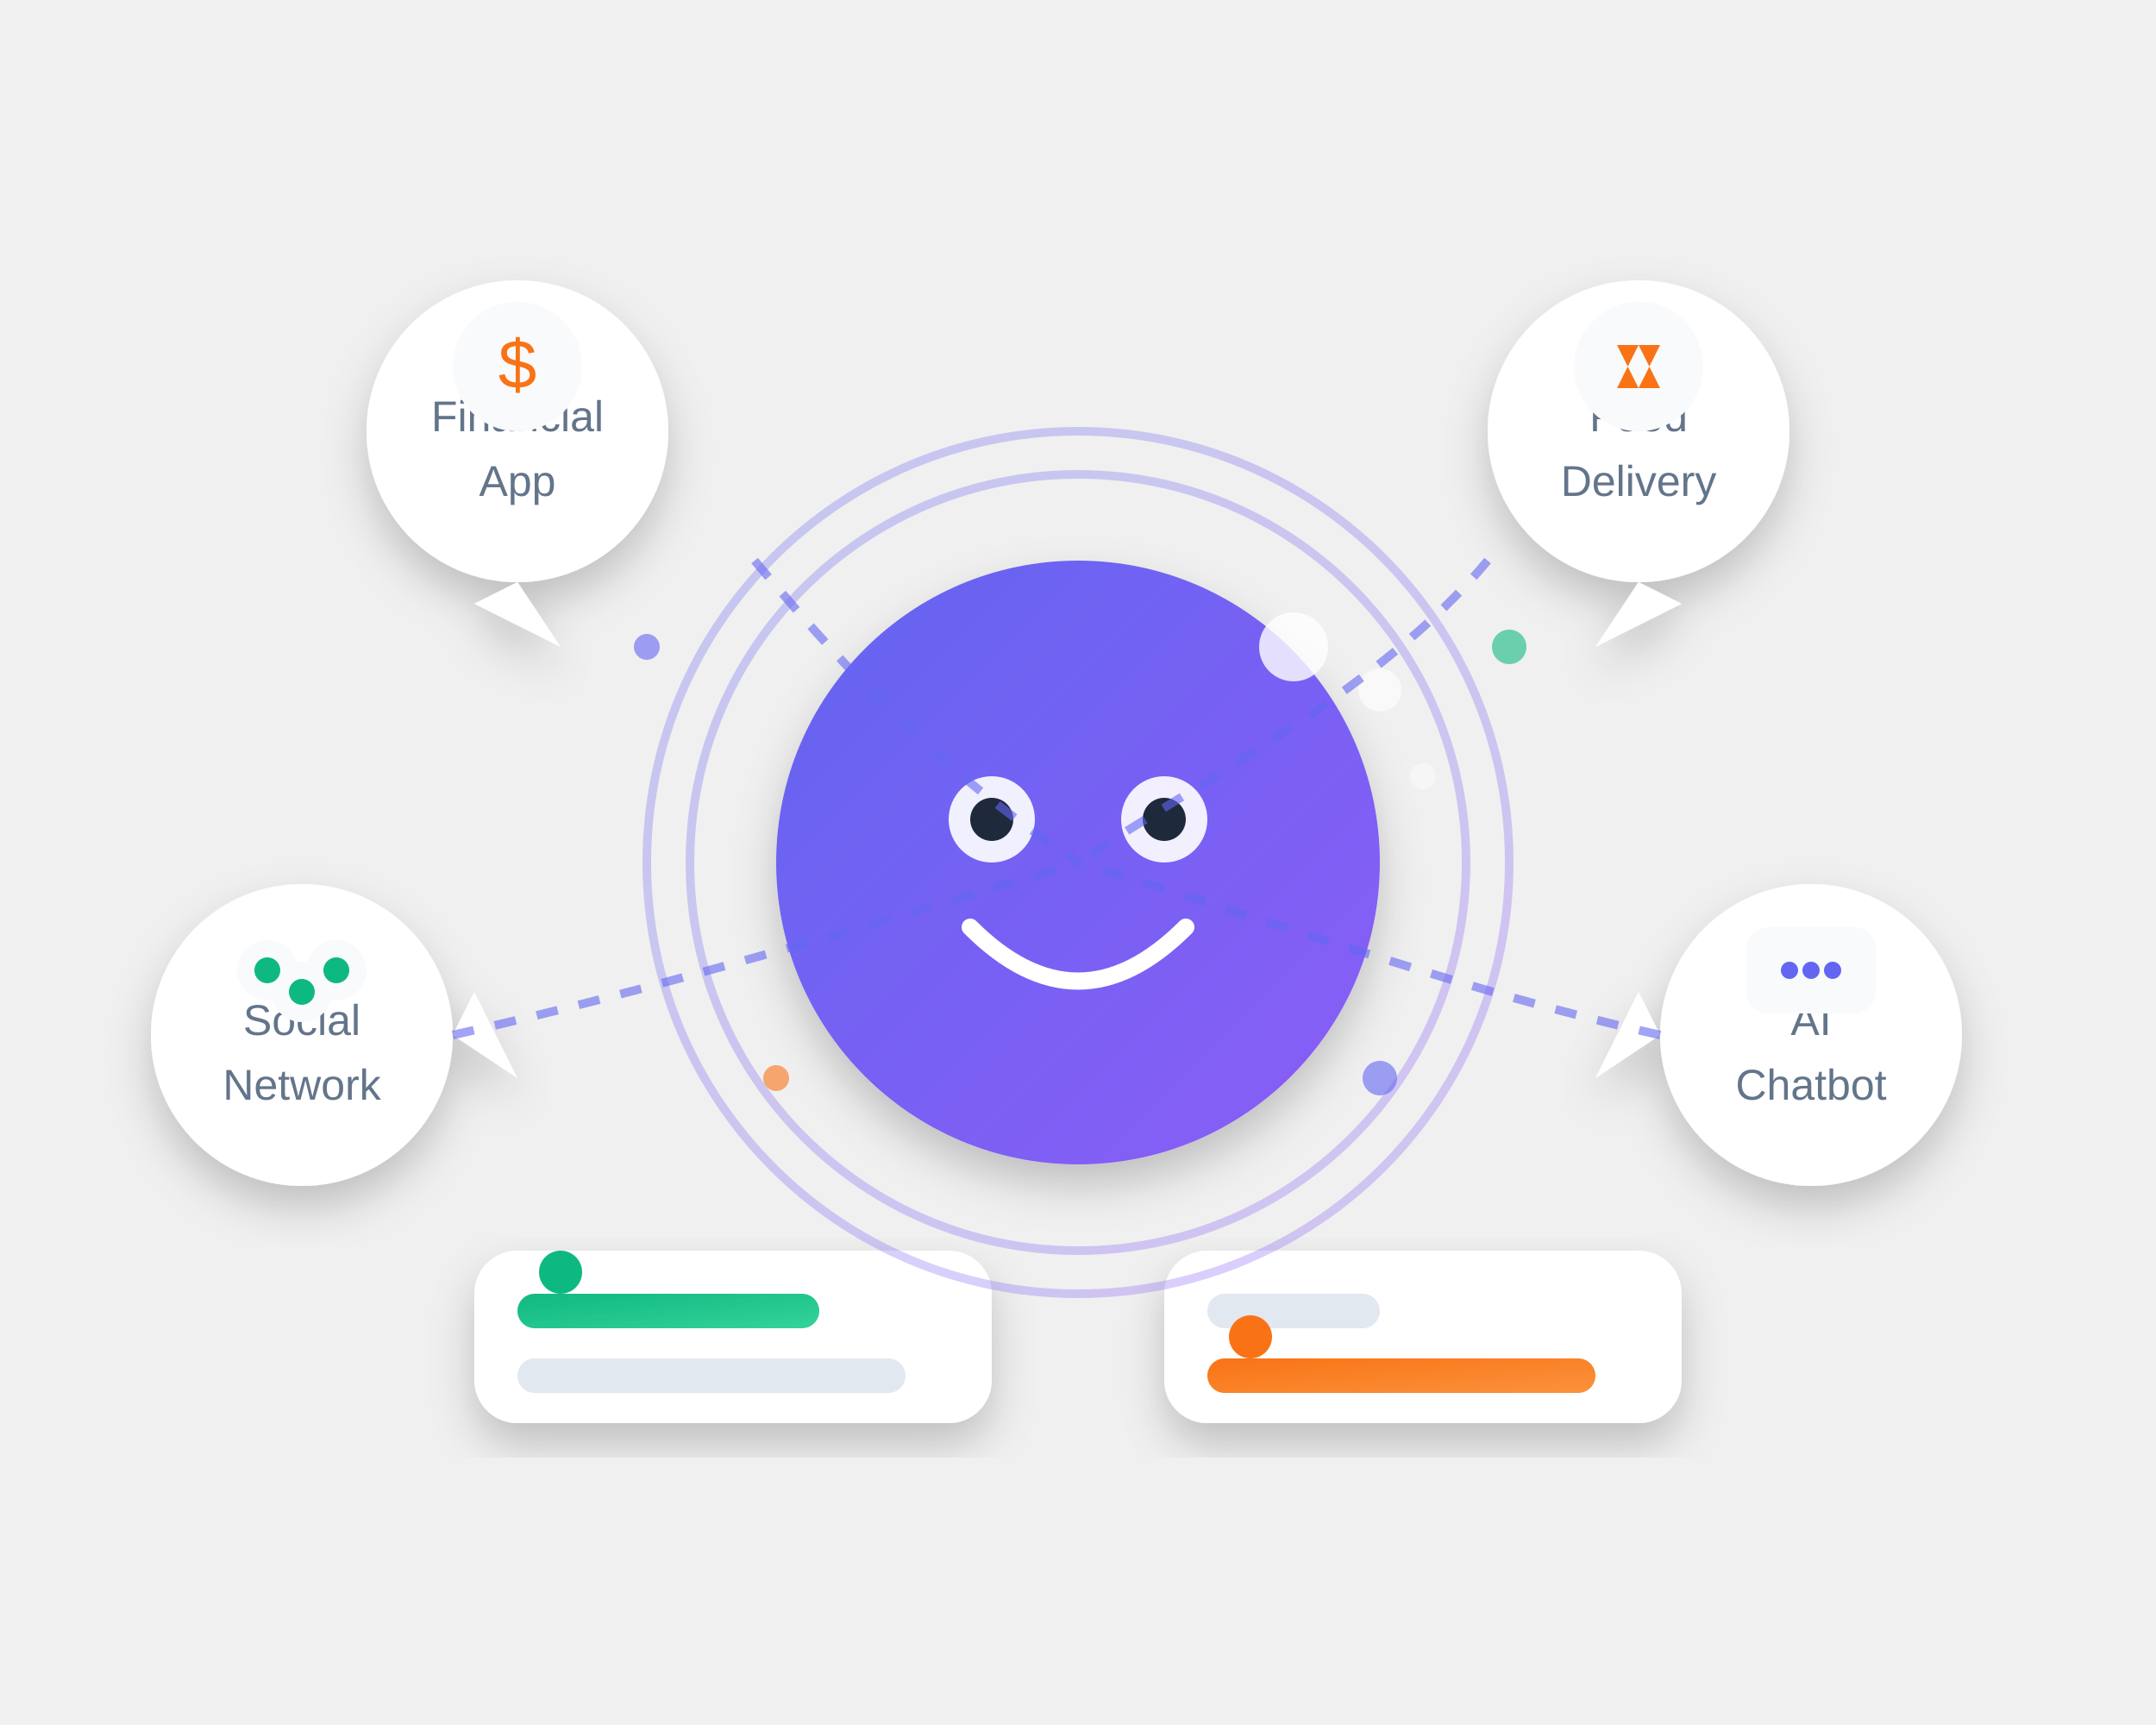
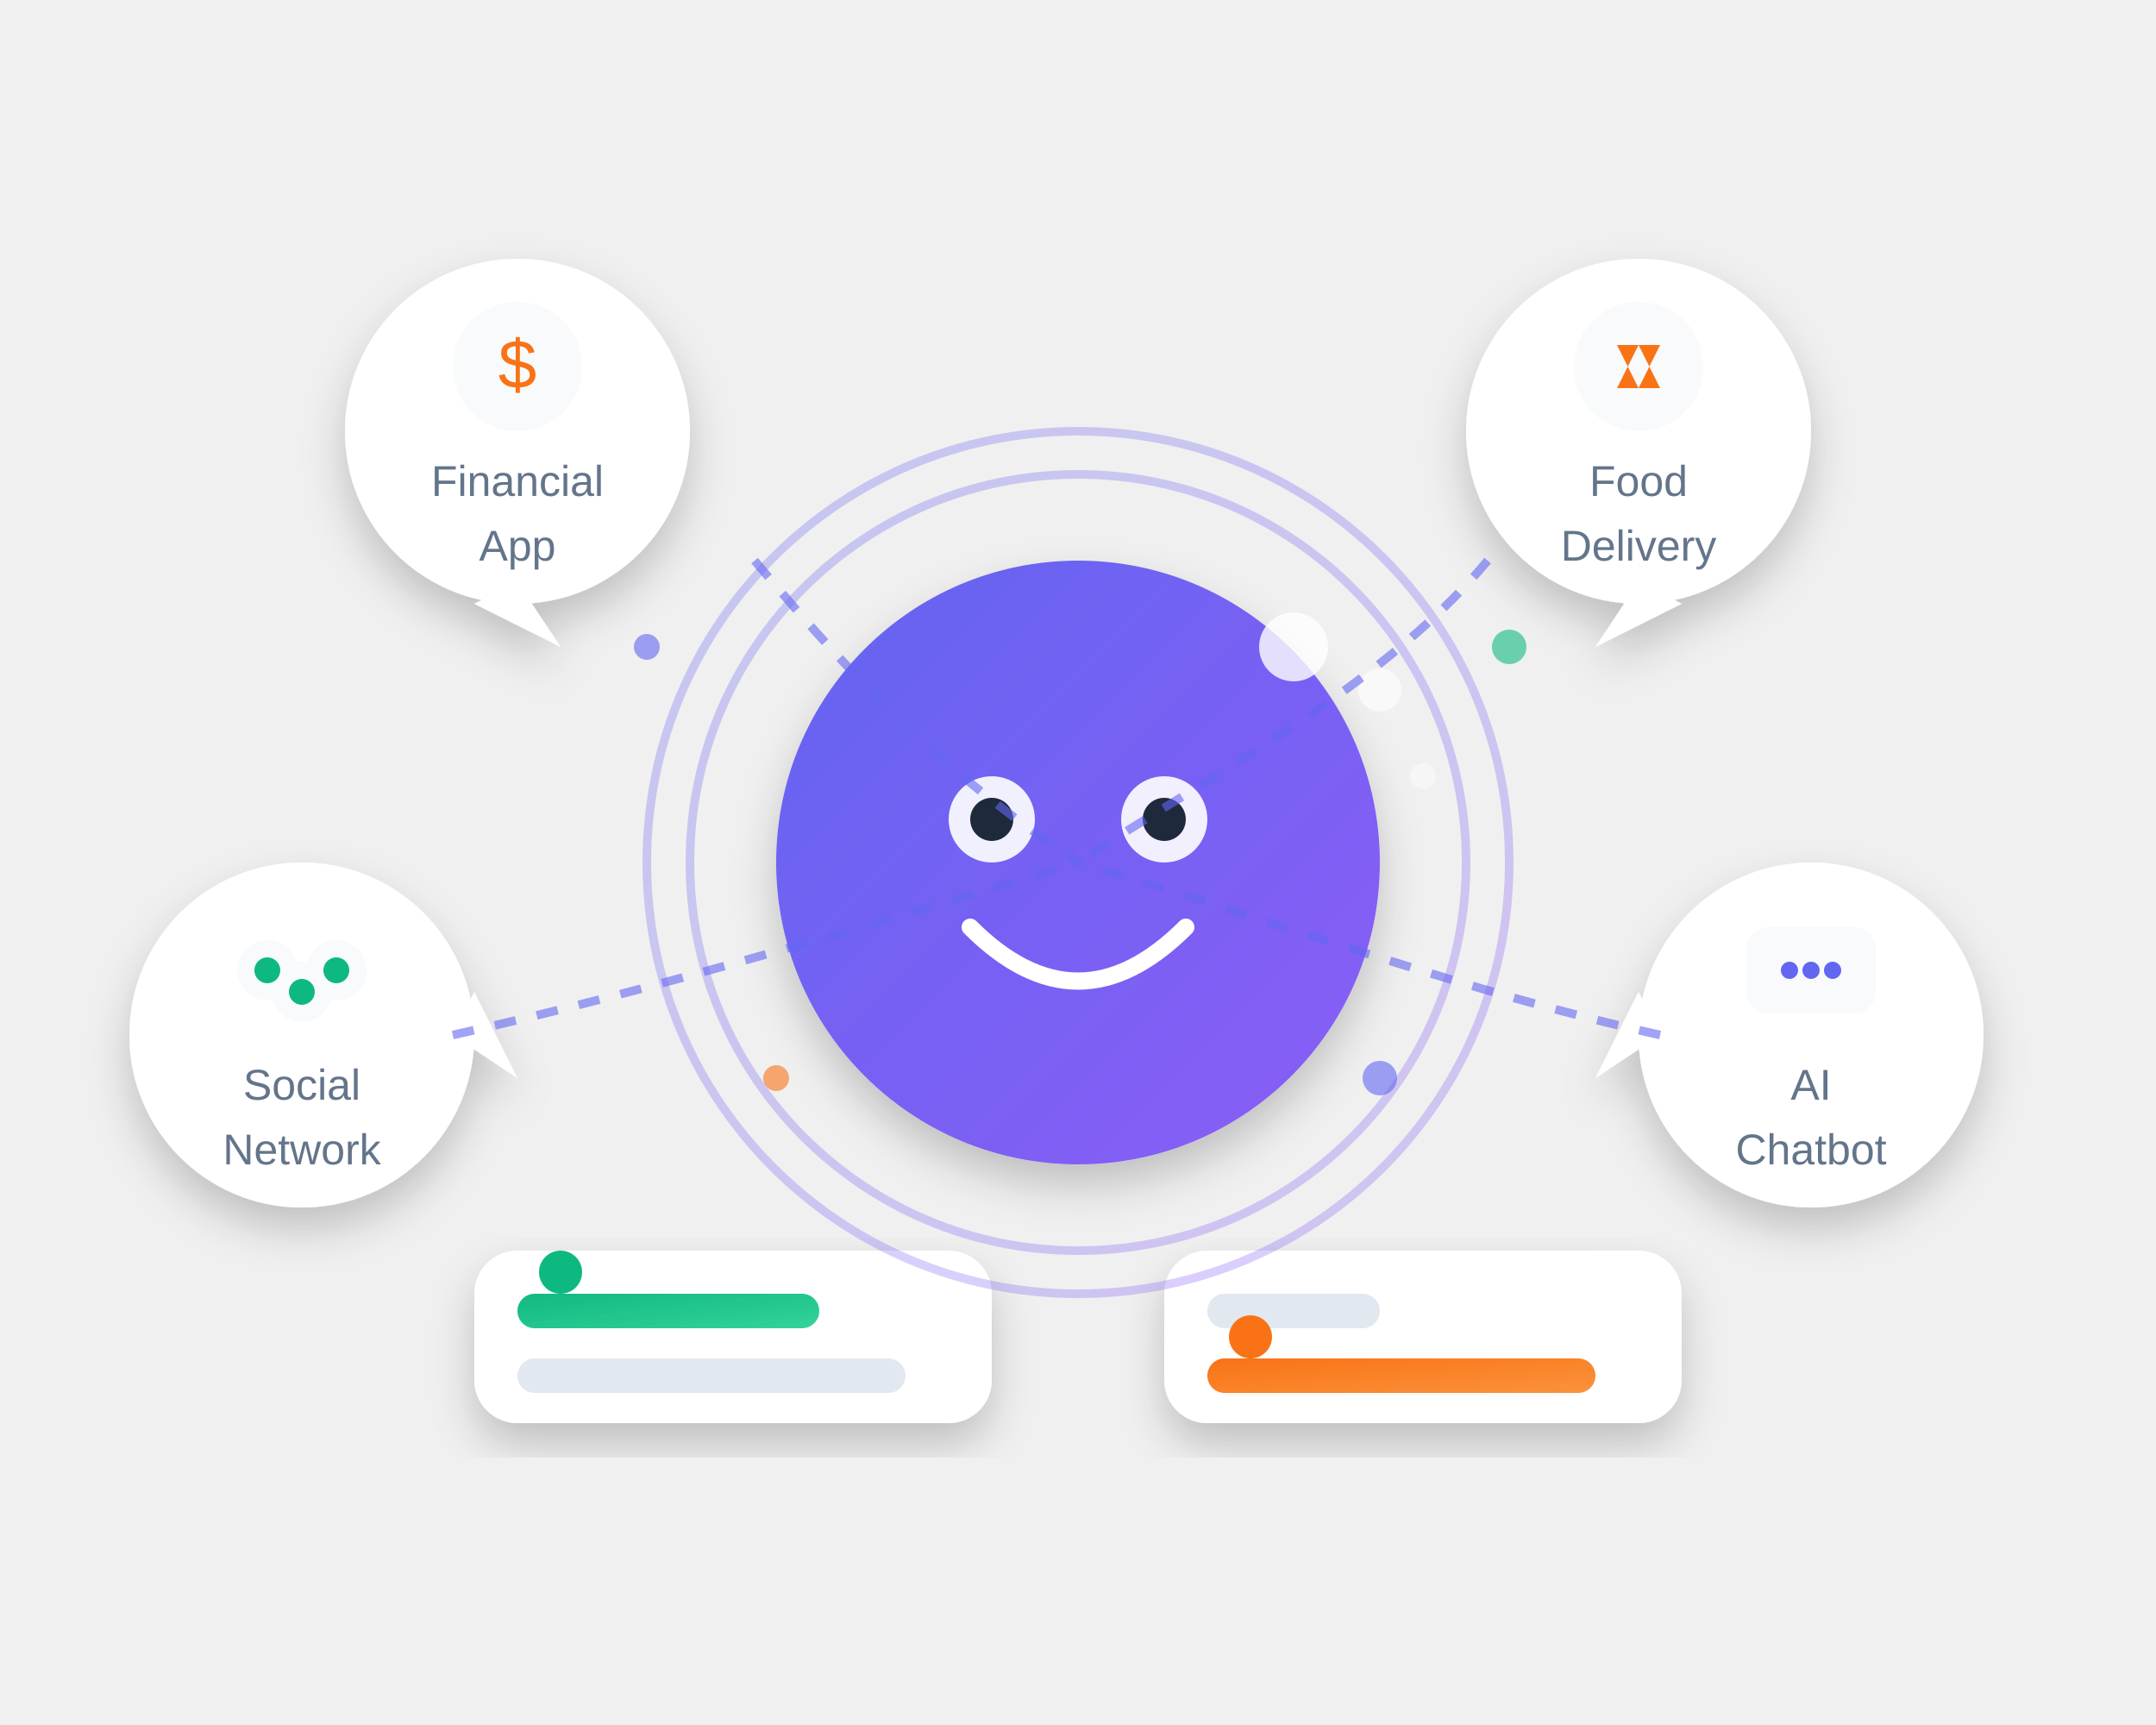
<svg xmlns="http://www.w3.org/2000/svg" viewBox="0 0 500 400" width="500" height="400">
  <defs>
    <linearGradient id="assistant-gradient" x1="0%" y1="0%" x2="100%" y2="100%">
      <stop offset="0%" stop-color="#6366f1" />
      <stop offset="100%" stop-color="#8b5cf6" />
    </linearGradient>
    <linearGradient id="idea-gradient" x1="0%" y1="0%" x2="100%" y2="100%">
      <stop offset="0%" stop-color="#f97316" />
      <stop offset="100%" stop-color="#fb923c" />
    </linearGradient>
    <linearGradient id="insight-gradient" x1="0%" y1="0%" x2="100%" y2="100%">
      <stop offset="0%" stop-color="#10b981" />
      <stop offset="100%" stop-color="#34d399" />
    </linearGradient>
    <filter id="shadow" x="-20%" y="-20%" width="140%" height="140%">
      <feGaussianBlur in="SourceAlpha" stdDeviation="5" />
      <feOffset dx="0" dy="5" result="offsetblur" />
      <feComponentTransfer>
        <feFuncA type="linear" slope="0.2" />
      </feComponentTransfer>
      <feMerge>
        <feMergeNode />
        <feMergeNode in="SourceGraphic" />
      </feMerge>
    </filter>
    <filter id="glow" x="-20%" y="-20%" width="140%" height="140%">
      <feGaussianBlur in="SourceGraphic" stdDeviation="5" />
      <feComposite in="SourceGraphic" />
    </filter>
  </defs>
  <g transform="translate(250, 200)">
    <circle cx="0" cy="0" r="70" fill="url(#assistant-gradient)" filter="url(#shadow)" />
    <circle cx="-20" cy="-10" r="10" fill="white" opacity="0.9" />
    <circle cx="20" cy="-10" r="10" fill="white" opacity="0.9" />
    <circle cx="-20" cy="-10" r="5" fill="#1e293b" />
    <circle cx="20" cy="-10" r="5" fill="#1e293b" />
    <path d="M-25,15 Q0,40 25,15" fill="none" stroke="white" stroke-width="4" stroke-linecap="round" />
    <circle cx="50" cy="-50" r="8" fill="white" opacity="0.8">
      <animate attributeName="r" values="8;10;8" dur="2s" repeatCount="indefinite" />
    </circle>
    <circle cx="70" cy="-40" r="5" fill="white" opacity="0.6">
      <animate attributeName="r" values="5;7;5" dur="1.5s" repeatCount="indefinite" />
    </circle>
    <circle cx="80" cy="-20" r="3" fill="white" opacity="0.4">
      <animate attributeName="r" values="3;5;3" dur="1s" repeatCount="indefinite" />
    </circle>
  </g>
  <g>
    <g transform="translate(120, 100)" filter="url(#shadow)">
-       <circle cx="0" cy="0" r="35" fill="white" />
+       <circle cx="0" cy="0" r="40" fill="white" />
      <path d="M0,35 L10,50 L-10,40 Z" fill="white" />
-       <text x="0" y="0" font-family="Arial, sans-serif" font-size="10" fill="#64748b" text-anchor="middle">Financial</text>
-       <text x="0" y="15" font-family="Arial, sans-serif" font-size="10" fill="#64748b" text-anchor="middle">App</text>
+       <text x="0" y="15" font-family="Arial, sans-serif" font-size="10" fill="#64748b" text-anchor="middle">Financial</text>
+       <text x="0" y="30" font-family="Arial, sans-serif" font-size="10" fill="#64748b" text-anchor="middle">App</text>
      <circle cx="0" cy="-15" r="15" fill="#f8fafc" />
      <text x="0" y="-10" font-family="Arial, sans-serif" font-size="16" fill="#f97316" text-anchor="middle">$</text>
      <animateTransform attributeName="transform" type="translate" from="120,100" to="120,90" dur="3s" repeatCount="indefinite" />
    </g>
    <g transform="translate(380, 100)" filter="url(#shadow)">
-       <circle cx="0" cy="0" r="35" fill="white" />
+       <circle cx="0" cy="0" r="40" fill="white" />
      <path d="M0,35 L-10,50 L10,40 Z" fill="white" />
-       <text x="0" y="0" font-family="Arial, sans-serif" font-size="10" fill="#64748b" text-anchor="middle">Food</text>
-       <text x="0" y="15" font-family="Arial, sans-serif" font-size="10" fill="#64748b" text-anchor="middle">Delivery</text>
+       <text x="0" y="15" font-family="Arial, sans-serif" font-size="10" fill="#64748b" text-anchor="middle">Food</text>
+       <text x="0" y="30" font-family="Arial, sans-serif" font-size="10" fill="#64748b" text-anchor="middle">Delivery</text>
      <circle cx="0" cy="-15" r="15" fill="#f8fafc" />
      <path d="M-5,-20 L5,-20 L0,-10 Z M-5,-10 L5,-10 L0,-20 Z" fill="#f97316" />
      <animateTransform attributeName="transform" type="translate" from="380,100" to="380,110" dur="4s" repeatCount="indefinite" />
    </g>
    <g transform="translate(70, 240)" filter="url(#shadow)">
-       <circle cx="0" cy="0" r="35" fill="white" />
+       <circle cx="0" cy="0" r="40" fill="white" />
      <path d="M35,0 L50,10 L40,-10 Z" fill="white" />
-       <text x="0" y="0" font-family="Arial, sans-serif" font-size="10" fill="#64748b" text-anchor="middle">Social</text>
-       <text x="0" y="15" font-family="Arial, sans-serif" font-size="10" fill="#64748b" text-anchor="middle">Network</text>
+       <text x="0" y="15" font-family="Arial, sans-serif" font-size="10" fill="#64748b" text-anchor="middle">Social</text>
+       <text x="0" y="30" font-family="Arial, sans-serif" font-size="10" fill="#64748b" text-anchor="middle">Network</text>
      <circle cx="-8" cy="-15" r="7" fill="#f8fafc" />
      <circle cx="8" cy="-15" r="7" fill="#f8fafc" />
      <circle cx="0" cy="-10" r="7" fill="#f8fafc" />
      <circle cx="-8" cy="-15" r="3" fill="#10b981" />
      <circle cx="8" cy="-15" r="3" fill="#10b981" />
      <circle cx="0" cy="-10" r="3" fill="#10b981" />
      <animateTransform attributeName="transform" type="translate" from="70,240" to="80,230" dur="5s" repeatCount="indefinite" />
    </g>
    <g transform="translate(420, 240)" filter="url(#shadow)">
-       <circle cx="0" cy="0" r="35" fill="white" />
+       <circle cx="0" cy="0" r="40" fill="white" />
      <path d="M-35,0 L-50,10 L-40,-10 Z" fill="white" />
-       <text x="0" y="0" font-family="Arial, sans-serif" font-size="10" fill="#64748b" text-anchor="middle">AI</text>
-       <text x="0" y="15" font-family="Arial, sans-serif" font-size="10" fill="#64748b" text-anchor="middle">Chatbot</text>
+       <text x="0" y="15" font-family="Arial, sans-serif" font-size="10" fill="#64748b" text-anchor="middle">AI</text>
+       <text x="0" y="30" font-family="Arial, sans-serif" font-size="10" fill="#64748b" text-anchor="middle">Chatbot</text>
      <rect x="-15" y="-25" width="30" height="20" rx="5" fill="#f8fafc" />
      <circle cx="-5" cy="-15" r="2" fill="#6366f1" />
      <circle cx="0" cy="-15" r="2" fill="#6366f1" />
      <circle cx="5" cy="-15" r="2" fill="#6366f1" />
      <animateTransform attributeName="transform" type="translate" from="420,240" to="410,230" dur="4.5s" repeatCount="indefinite" />
    </g>
  </g>
  <g>
    <path d="M175,130 C200,160 220,180 250,200" fill="none" stroke="#6366f1" stroke-width="2" stroke-dasharray="5,5" opacity="0.6">
      <animate attributeName="stroke-dashoffset" from="10" to="0" dur="1.5s" repeatCount="indefinite" />
    </path>
    <path d="M345,130 C320,160 280,180 250,200" fill="none" stroke="#6366f1" stroke-width="2" stroke-dasharray="5,5" opacity="0.6">
      <animate attributeName="stroke-dashoffset" from="10" to="0" dur="1.5s" repeatCount="indefinite" />
    </path>
    <path d="M105,240 C150,230 200,215 250,200" fill="none" stroke="#6366f1" stroke-width="2" stroke-dasharray="5,5" opacity="0.6">
      <animate attributeName="stroke-dashoffset" from="10" to="0" dur="1.5s" repeatCount="indefinite" />
    </path>
    <path d="M385,240 C340,230 300,215 250,200" fill="none" stroke="#6366f1" stroke-width="2" stroke-dasharray="5,5" opacity="0.6">
      <animate attributeName="stroke-dashoffset" from="10" to="0" dur="1.5s" repeatCount="indefinite" />
    </path>
  </g>
  <g>
    <g transform="translate(170, 310)" filter="url(#shadow)">
      <rect x="-60" y="-20" width="120" height="40" rx="10" fill="white" />
      <rect x="-50" y="-10" width="70" height="8" rx="4" fill="url(#insight-gradient)" />
      <rect x="-50" y="5" width="90" height="8" rx="4" fill="#e2e8f0" />
      <circle cx="-40" cy="-15" r="5" fill="#10b981" />
      <animateTransform attributeName="transform" type="translate" from="170,310" to="170,300" dur="3s" repeatCount="indefinite" />
    </g>
    <g transform="translate(330, 310)" filter="url(#shadow)">
      <rect x="-60" y="-20" width="120" height="40" rx="10" fill="white" />
      <rect x="-50" y="-10" width="40" height="8" rx="4" fill="#e2e8f0" />
      <rect x="-50" y="5" width="90" height="8" rx="4" fill="url(#idea-gradient)" />
      <circle cx="-40" cy="0" r="5" fill="#f97316" />
      <animateTransform attributeName="transform" type="translate" from="330,310" to="330,300" dur="3.5s" repeatCount="indefinite" />
    </g>
  </g>
  <circle cx="250" cy="200" r="100" fill="none" stroke="url(#assistant-gradient)" stroke-width="2" opacity="0.3">
    <animate attributeName="r" from="100" to="120" dur="2s" repeatCount="indefinite" />
    <animate attributeName="opacity" from="0.3" to="0" dur="2s" repeatCount="indefinite" />
  </circle>
  <circle cx="250" cy="200" r="90" fill="none" stroke="url(#assistant-gradient)" stroke-width="2" opacity="0.3">
    <animate attributeName="r" from="90" to="110" dur="2s" begin="0.5s" repeatCount="indefinite" />
    <animate attributeName="opacity" from="0.3" to="0" dur="2s" begin="0.5s" repeatCount="indefinite" />
  </circle>
  <g>
    <circle cx="150" cy="150" r="3" fill="#6366f1" opacity="0.6">
      <animate attributeName="cx" from="150" to="170" dur="4s" repeatCount="indefinite" />
      <animate attributeName="cy" from="150" to="160" dur="4s" repeatCount="indefinite" />
    </circle>
    <circle cx="350" cy="150" r="4" fill="#10b981" opacity="0.6">
      <animate attributeName="cx" from="350" to="330" dur="3.5s" repeatCount="indefinite" />
      <animate attributeName="cy" from="150" to="140" dur="3.5s" repeatCount="indefinite" />
    </circle>
    <circle cx="180" cy="250" r="3" fill="#f97316" opacity="0.6">
      <animate attributeName="cx" from="180" to="200" dur="5s" repeatCount="indefinite" />
      <animate attributeName="cy" from="250" to="260" dur="5s" repeatCount="indefinite" />
    </circle>
    <circle cx="320" cy="250" r="4" fill="#6366f1" opacity="0.6">
      <animate attributeName="cx" from="320" to="300" dur="4.5s" repeatCount="indefinite" />
      <animate attributeName="cy" from="250" to="240" dur="4.5s" repeatCount="indefinite" />
    </circle>
  </g>
</svg>
